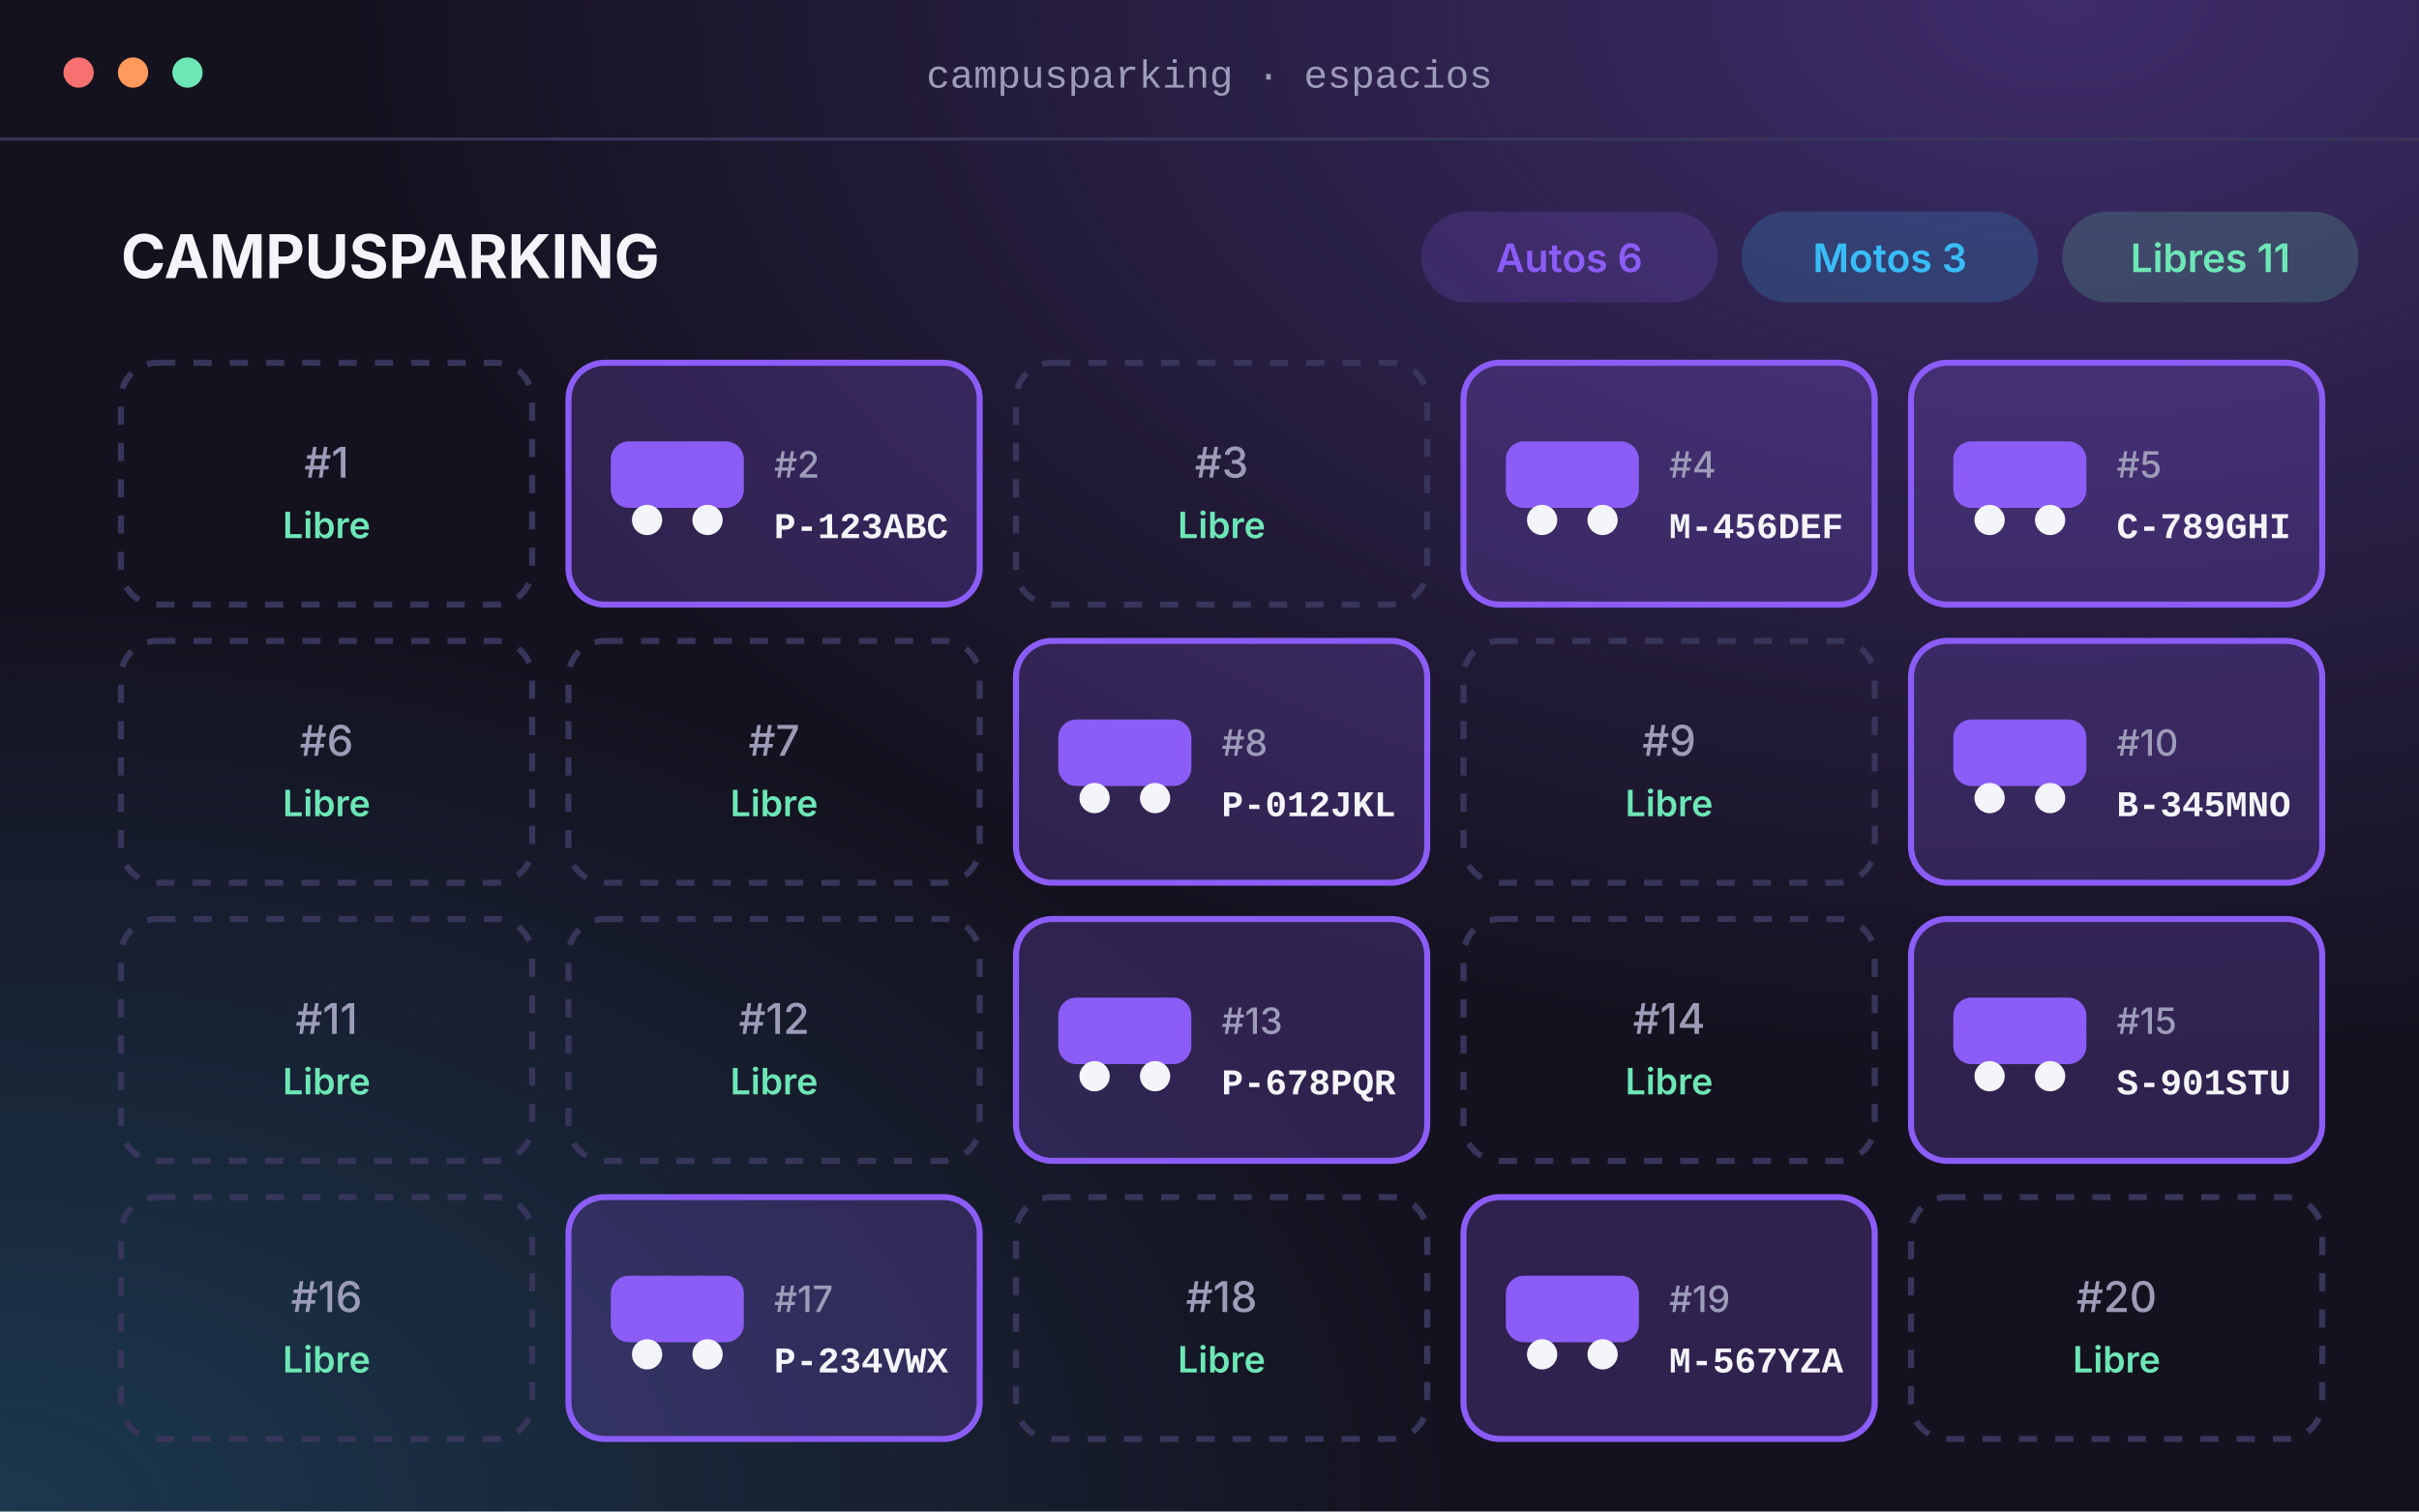
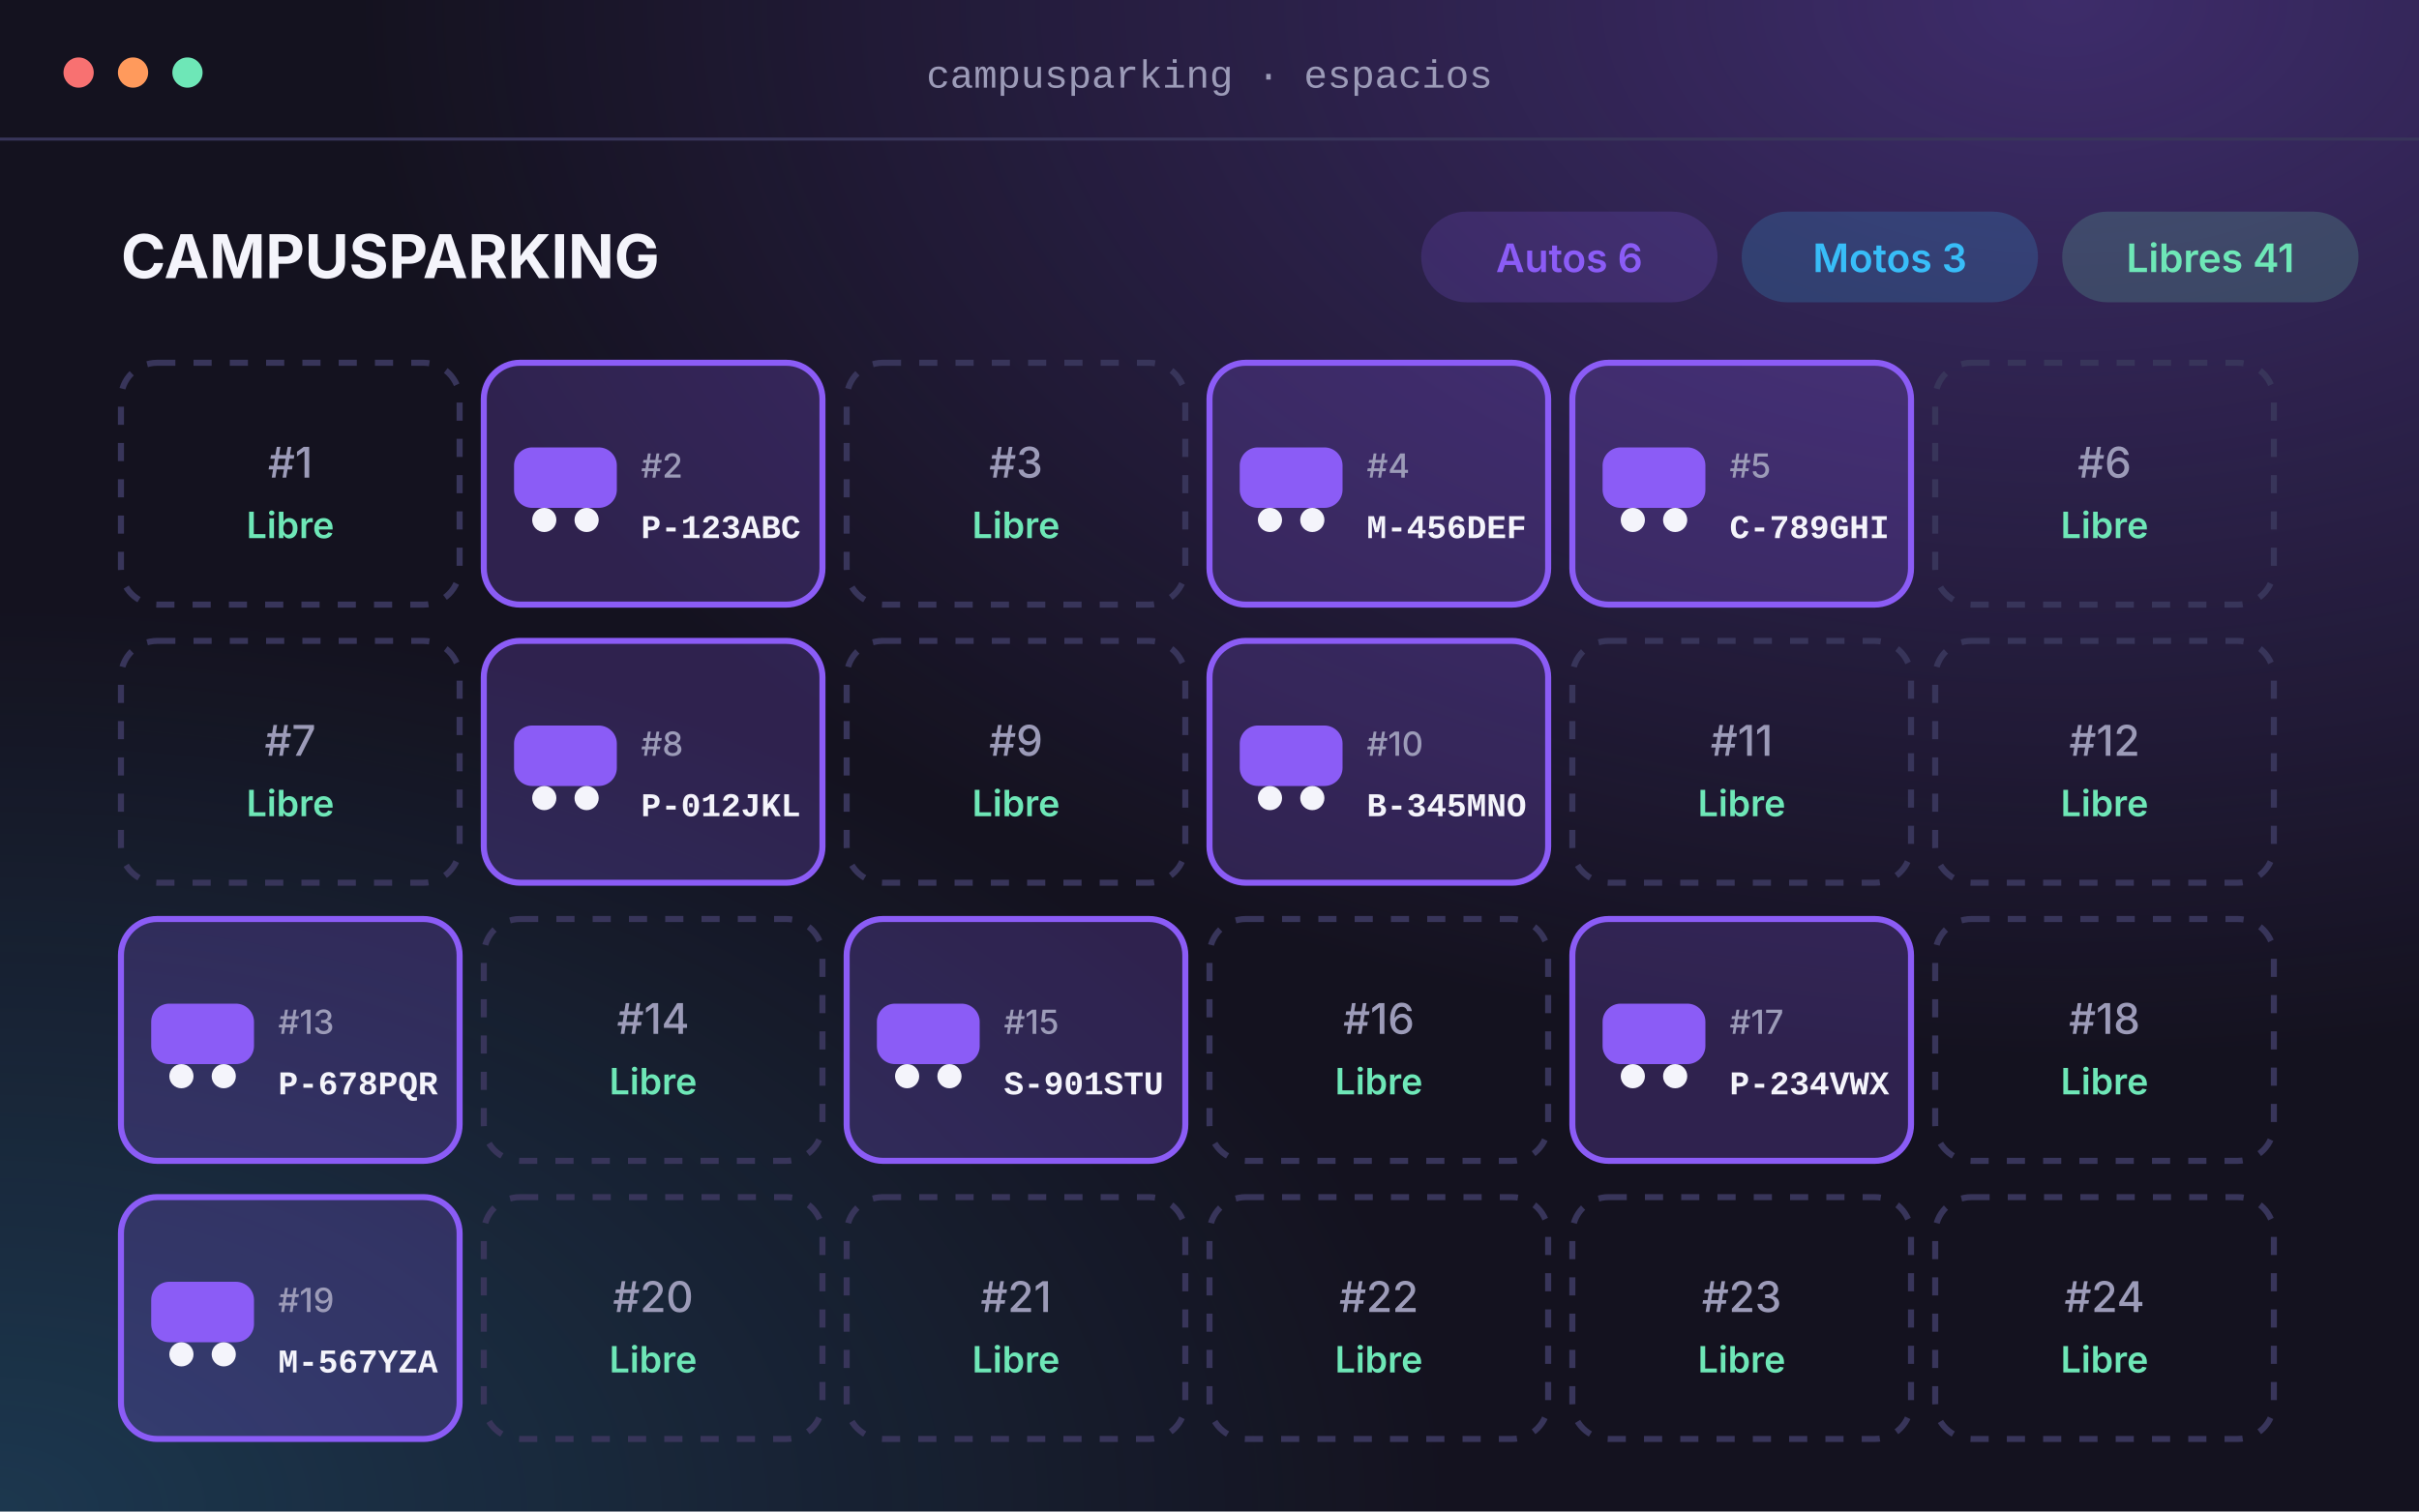
<svg xmlns="http://www.w3.org/2000/svg" viewBox="0 0 800 500">
  <defs>
    <radialGradient id="g1" cx="85%" cy="0%" r="70%">
      <stop offset="0" stop-color="#8b5cf6" stop-opacity=".35" />
      <stop offset="1" stop-color="#8b5cf6" stop-opacity="0" />
    </radialGradient>
    <radialGradient id="g2" cx="0%" cy="100%" r="60%">
      <stop offset="0" stop-color="#38bdf8" stop-opacity=".22" />
      <stop offset="1" stop-color="#38bdf8" stop-opacity="0" />
    </radialGradient>
    <linearGradient id="area" x1="0" y1="0" x2="0" y2="1">
      <stop offset="0" stop-color="#8b5cf6" stop-opacity=".45" />
      <stop offset="1" stop-color="#8b5cf6" stop-opacity="0" />
    </linearGradient>
  </defs>
  <rect width="800" height="500" fill="#14121f" />
  <rect width="800" height="500" fill="url(#g1)" />
  <rect width="800" height="500" fill="url(#g2)" />
  <circle cx="26" cy="24" r="5" fill="#f87171" />
  <circle cx="44" cy="24" r="5" fill="#ff9a5c" />
  <circle cx="62" cy="24" r="5" fill="#6ee7b7" />
  <text x="400" y="29" font-family="'Cascadia Code', Consolas, 'Courier New', monospace" font-size="13" font-weight="500" fill="#9c9bb8" text-anchor="middle" opacity="1" xml:space="preserve">campusparking · espacios</text>
  <line x1="0" y1="46" x2="800" y2="46" stroke="#38355a" stroke-width="1" stroke-linecap="round" />
  <text x="40" y="92" font-family="Inter, 'Segoe UI', Arial, sans-serif" font-size="20" font-weight="700" fill="#f4f4fb" text-anchor="start" opacity="1" xml:space="preserve">CAMPUSPARKING</text>
  <rect x="470" y="70" width="98" height="30" rx="15" fill="#8b5cf6" opacity="0.18" />
  <text x="519" y="90" font-family="Inter, 'Segoe UI', Arial, sans-serif" font-size="13" font-weight="600" fill="#8b5cf6" text-anchor="middle" opacity="1" xml:space="preserve">Autos 6</text>
  <rect x="576" y="70" width="98" height="30" rx="15" fill="#38bdf8" opacity="0.18" />
  <text x="625" y="90" font-family="Inter, 'Segoe UI', Arial, sans-serif" font-size="13" font-weight="600" fill="#38bdf8" text-anchor="middle" opacity="1" xml:space="preserve">Motos 3</text>
  <rect x="682" y="70" width="98" height="30" rx="15" fill="#6ee7b7" opacity="0.18" />
-   <text x="731" y="90" font-family="Inter, 'Segoe UI', Arial, sans-serif" font-size="13" font-weight="600" fill="#6ee7b7" text-anchor="middle" opacity="1" xml:space="preserve">Libres 11</text>
-   <rect x="40" y="120" width="136" height="80" rx="12" fill="none" opacity="1" stroke="#38355a" stroke-width="2" stroke-dasharray="6 6" />
-   <text x="108" y="158" font-family="Inter, 'Segoe UI', Arial, sans-serif" font-size="14" font-weight="500" fill="#9c9bb8" text-anchor="middle" opacity="1" xml:space="preserve">#1</text>
-   <text x="108" y="178" font-family="Inter, 'Segoe UI', Arial, sans-serif" font-size="12" font-weight="600" fill="#6ee7b7" text-anchor="middle" opacity="1" xml:space="preserve">Libre</text>
-   <rect x="188" y="120" width="136" height="80" rx="12" fill="#8b5cf6" opacity="0.22" />
-   <rect x="188" y="120" width="136" height="80" rx="12" fill="none" opacity="1" stroke="#8b5cf6" stroke-width="2" />
-   <rect x="202" y="146" width="44" height="22" rx="6" fill="#8b5cf6" opacity="1" />
-   <circle cx="214" cy="172" r="5" fill="#f4f4fb" />
-   <circle cx="234" cy="172" r="5" fill="#f4f4fb" />
-   <text x="256" y="158" font-family="Inter, 'Segoe UI', Arial, sans-serif" font-size="12" font-weight="500" fill="#9c9bb8" text-anchor="start" opacity="1" xml:space="preserve">#2</text>
-   <text x="256" y="178" font-family="'Cascadia Code', Consolas, 'Courier New', monospace" font-size="12" font-weight="600" fill="#f4f4fb" text-anchor="start" opacity="1" xml:space="preserve">P-123ABC</text>
-   <rect x="336" y="120" width="136" height="80" rx="12" fill="none" opacity="1" stroke="#38355a" stroke-width="2" stroke-dasharray="6 6" />
-   <text x="404" y="158" font-family="Inter, 'Segoe UI', Arial, sans-serif" font-size="14" font-weight="500" fill="#9c9bb8" text-anchor="middle" opacity="1" xml:space="preserve">#3</text>
-   <text x="404" y="178" font-family="Inter, 'Segoe UI', Arial, sans-serif" font-size="12" font-weight="600" fill="#6ee7b7" text-anchor="middle" opacity="1" xml:space="preserve">Libre</text>
-   <rect x="484" y="120" width="136" height="80" rx="12" fill="#8b5cf6" opacity="0.22" />
-   <rect x="484" y="120" width="136" height="80" rx="12" fill="none" opacity="1" stroke="#8b5cf6" stroke-width="2" />
-   <rect x="498" y="146" width="44" height="22" rx="6" fill="#8b5cf6" opacity="1" />
-   <circle cx="510" cy="172" r="5" fill="#f4f4fb" />
-   <circle cx="530" cy="172" r="5" fill="#f4f4fb" />
-   <text x="552" y="158" font-family="Inter, 'Segoe UI', Arial, sans-serif" font-size="12" font-weight="500" fill="#9c9bb8" text-anchor="start" opacity="1" xml:space="preserve">#4</text>
-   <text x="552" y="178" font-family="'Cascadia Code', Consolas, 'Courier New', monospace" font-size="12" font-weight="600" fill="#f4f4fb" text-anchor="start" opacity="1" xml:space="preserve">M-456DEF</text>
-   <rect x="632" y="120" width="136" height="80" rx="12" fill="#8b5cf6" opacity="0.22" />
-   <rect x="632" y="120" width="136" height="80" rx="12" fill="none" opacity="1" stroke="#8b5cf6" stroke-width="2" />
-   <rect x="646" y="146" width="44" height="22" rx="6" fill="#8b5cf6" opacity="1" />
-   <circle cx="658" cy="172" r="5" fill="#f4f4fb" />
-   <circle cx="678" cy="172" r="5" fill="#f4f4fb" />
-   <text x="700" y="158" font-family="Inter, 'Segoe UI', Arial, sans-serif" font-size="12" font-weight="500" fill="#9c9bb8" text-anchor="start" opacity="1" xml:space="preserve">#5</text>
-   <text x="700" y="178" font-family="'Cascadia Code', Consolas, 'Courier New', monospace" font-size="12" font-weight="600" fill="#f4f4fb" text-anchor="start" opacity="1" xml:space="preserve">C-789GHI</text>
-   <rect x="40" y="212" width="136" height="80" rx="12" fill="none" opacity="1" stroke="#38355a" stroke-width="2" stroke-dasharray="6 6" />
-   <text x="108" y="250" font-family="Inter, 'Segoe UI', Arial, sans-serif" font-size="14" font-weight="500" fill="#9c9bb8" text-anchor="middle" opacity="1" xml:space="preserve">#6</text>
-   <text x="108" y="270" font-family="Inter, 'Segoe UI', Arial, sans-serif" font-size="12" font-weight="600" fill="#6ee7b7" text-anchor="middle" opacity="1" xml:space="preserve">Libre</text>
-   <rect x="188" y="212" width="136" height="80" rx="12" fill="none" opacity="1" stroke="#38355a" stroke-width="2" stroke-dasharray="6 6" />
-   <text x="256" y="250" font-family="Inter, 'Segoe UI', Arial, sans-serif" font-size="14" font-weight="500" fill="#9c9bb8" text-anchor="middle" opacity="1" xml:space="preserve">#7</text>
-   <text x="256" y="270" font-family="Inter, 'Segoe UI', Arial, sans-serif" font-size="12" font-weight="600" fill="#6ee7b7" text-anchor="middle" opacity="1" xml:space="preserve">Libre</text>
-   <rect x="336" y="212" width="136" height="80" rx="12" fill="#8b5cf6" opacity="0.22" />
-   <rect x="336" y="212" width="136" height="80" rx="12" fill="none" opacity="1" stroke="#8b5cf6" stroke-width="2" />
-   <rect x="350" y="238" width="44" height="22" rx="6" fill="#8b5cf6" opacity="1" />
-   <circle cx="362" cy="264" r="5" fill="#f4f4fb" />
-   <circle cx="382" cy="264" r="5" fill="#f4f4fb" />
-   <text x="404" y="250" font-family="Inter, 'Segoe UI', Arial, sans-serif" font-size="12" font-weight="500" fill="#9c9bb8" text-anchor="start" opacity="1" xml:space="preserve">#8</text>
-   <text x="404" y="270" font-family="'Cascadia Code', Consolas, 'Courier New', monospace" font-size="12" font-weight="600" fill="#f4f4fb" text-anchor="start" opacity="1" xml:space="preserve">P-012JKL</text>
-   <rect x="484" y="212" width="136" height="80" rx="12" fill="none" opacity="1" stroke="#38355a" stroke-width="2" stroke-dasharray="6 6" />
-   <text x="552" y="250" font-family="Inter, 'Segoe UI', Arial, sans-serif" font-size="14" font-weight="500" fill="#9c9bb8" text-anchor="middle" opacity="1" xml:space="preserve">#9</text>
-   <text x="552" y="270" font-family="Inter, 'Segoe UI', Arial, sans-serif" font-size="12" font-weight="600" fill="#6ee7b7" text-anchor="middle" opacity="1" xml:space="preserve">Libre</text>
-   <rect x="632" y="212" width="136" height="80" rx="12" fill="#8b5cf6" opacity="0.22" />
-   <rect x="632" y="212" width="136" height="80" rx="12" fill="none" opacity="1" stroke="#8b5cf6" stroke-width="2" />
-   <rect x="646" y="238" width="44" height="22" rx="6" fill="#8b5cf6" opacity="1" />
-   <circle cx="658" cy="264" r="5" fill="#f4f4fb" />
-   <circle cx="678" cy="264" r="5" fill="#f4f4fb" />
-   <text x="700" y="250" font-family="Inter, 'Segoe UI', Arial, sans-serif" font-size="12" font-weight="500" fill="#9c9bb8" text-anchor="start" opacity="1" xml:space="preserve">#10</text>
-   <text x="700" y="270" font-family="'Cascadia Code', Consolas, 'Courier New', monospace" font-size="12" font-weight="600" fill="#f4f4fb" text-anchor="start" opacity="1" xml:space="preserve">B-345MNO</text>
-   <rect x="40" y="304" width="136" height="80" rx="12" fill="none" opacity="1" stroke="#38355a" stroke-width="2" stroke-dasharray="6 6" />
-   <text x="108" y="342" font-family="Inter, 'Segoe UI', Arial, sans-serif" font-size="14" font-weight="500" fill="#9c9bb8" text-anchor="middle" opacity="1" xml:space="preserve">#11</text>
-   <text x="108" y="362" font-family="Inter, 'Segoe UI', Arial, sans-serif" font-size="12" font-weight="600" fill="#6ee7b7" text-anchor="middle" opacity="1" xml:space="preserve">Libre</text>
-   <rect x="188" y="304" width="136" height="80" rx="12" fill="none" opacity="1" stroke="#38355a" stroke-width="2" stroke-dasharray="6 6" />
-   <text x="256" y="342" font-family="Inter, 'Segoe UI', Arial, sans-serif" font-size="14" font-weight="500" fill="#9c9bb8" text-anchor="middle" opacity="1" xml:space="preserve">#12</text>
-   <text x="256" y="362" font-family="Inter, 'Segoe UI', Arial, sans-serif" font-size="12" font-weight="600" fill="#6ee7b7" text-anchor="middle" opacity="1" xml:space="preserve">Libre</text>
-   <rect x="336" y="304" width="136" height="80" rx="12" fill="#8b5cf6" opacity="0.22" />
-   <rect x="336" y="304" width="136" height="80" rx="12" fill="none" opacity="1" stroke="#8b5cf6" stroke-width="2" />
-   <rect x="350" y="330" width="44" height="22" rx="6" fill="#8b5cf6" opacity="1" />
-   <circle cx="362" cy="356" r="5" fill="#f4f4fb" />
-   <circle cx="382" cy="356" r="5" fill="#f4f4fb" />
-   <text x="404" y="342" font-family="Inter, 'Segoe UI', Arial, sans-serif" font-size="12" font-weight="500" fill="#9c9bb8" text-anchor="start" opacity="1" xml:space="preserve">#13</text>
-   <text x="404" y="362" font-family="'Cascadia Code', Consolas, 'Courier New', monospace" font-size="12" font-weight="600" fill="#f4f4fb" text-anchor="start" opacity="1" xml:space="preserve">P-678PQR</text>
-   <rect x="484" y="304" width="136" height="80" rx="12" fill="none" opacity="1" stroke="#38355a" stroke-width="2" stroke-dasharray="6 6" />
-   <text x="552" y="342" font-family="Inter, 'Segoe UI', Arial, sans-serif" font-size="14" font-weight="500" fill="#9c9bb8" text-anchor="middle" opacity="1" xml:space="preserve">#14</text>
-   <text x="552" y="362" font-family="Inter, 'Segoe UI', Arial, sans-serif" font-size="12" font-weight="600" fill="#6ee7b7" text-anchor="middle" opacity="1" xml:space="preserve">Libre</text>
-   <rect x="632" y="304" width="136" height="80" rx="12" fill="#8b5cf6" opacity="0.22" />
-   <rect x="632" y="304" width="136" height="80" rx="12" fill="none" opacity="1" stroke="#8b5cf6" stroke-width="2" />
-   <rect x="646" y="330" width="44" height="22" rx="6" fill="#8b5cf6" opacity="1" />
-   <circle cx="658" cy="356" r="5" fill="#f4f4fb" />
-   <circle cx="678" cy="356" r="5" fill="#f4f4fb" />
-   <text x="700" y="342" font-family="Inter, 'Segoe UI', Arial, sans-serif" font-size="12" font-weight="500" fill="#9c9bb8" text-anchor="start" opacity="1" xml:space="preserve">#15</text>
-   <text x="700" y="362" font-family="'Cascadia Code', Consolas, 'Courier New', monospace" font-size="12" font-weight="600" fill="#f4f4fb" text-anchor="start" opacity="1" xml:space="preserve">S-901STU</text>
-   <rect x="40" y="396" width="136" height="80" rx="12" fill="none" opacity="1" stroke="#38355a" stroke-width="2" stroke-dasharray="6 6" />
-   <text x="108" y="434" font-family="Inter, 'Segoe UI', Arial, sans-serif" font-size="14" font-weight="500" fill="#9c9bb8" text-anchor="middle" opacity="1" xml:space="preserve">#16</text>
-   <text x="108" y="454" font-family="Inter, 'Segoe UI', Arial, sans-serif" font-size="12" font-weight="600" fill="#6ee7b7" text-anchor="middle" opacity="1" xml:space="preserve">Libre</text>
-   <rect x="188" y="396" width="136" height="80" rx="12" fill="#8b5cf6" opacity="0.22" />
-   <rect x="188" y="396" width="136" height="80" rx="12" fill="none" opacity="1" stroke="#8b5cf6" stroke-width="2" />
-   <rect x="202" y="422" width="44" height="22" rx="6" fill="#8b5cf6" opacity="1" />
-   <circle cx="214" cy="448" r="5" fill="#f4f4fb" />
-   <circle cx="234" cy="448" r="5" fill="#f4f4fb" />
-   <text x="256" y="434" font-family="Inter, 'Segoe UI', Arial, sans-serif" font-size="12" font-weight="500" fill="#9c9bb8" text-anchor="start" opacity="1" xml:space="preserve">#17</text>
-   <text x="256" y="454" font-family="'Cascadia Code', Consolas, 'Courier New', monospace" font-size="12" font-weight="600" fill="#f4f4fb" text-anchor="start" opacity="1" xml:space="preserve">P-234VWX</text>
-   <rect x="336" y="396" width="136" height="80" rx="12" fill="none" opacity="1" stroke="#38355a" stroke-width="2" stroke-dasharray="6 6" />
-   <text x="404" y="434" font-family="Inter, 'Segoe UI', Arial, sans-serif" font-size="14" font-weight="500" fill="#9c9bb8" text-anchor="middle" opacity="1" xml:space="preserve">#18</text>
-   <text x="404" y="454" font-family="Inter, 'Segoe UI', Arial, sans-serif" font-size="12" font-weight="600" fill="#6ee7b7" text-anchor="middle" opacity="1" xml:space="preserve">Libre</text>
-   <rect x="484" y="396" width="136" height="80" rx="12" fill="#8b5cf6" opacity="0.22" />
-   <rect x="484" y="396" width="136" height="80" rx="12" fill="none" opacity="1" stroke="#8b5cf6" stroke-width="2" />
-   <rect x="498" y="422" width="44" height="22" rx="6" fill="#8b5cf6" opacity="1" />
-   <circle cx="510" cy="448" r="5" fill="#f4f4fb" />
-   <circle cx="530" cy="448" r="5" fill="#f4f4fb" />
-   <text x="552" y="434" font-family="Inter, 'Segoe UI', Arial, sans-serif" font-size="12" font-weight="500" fill="#9c9bb8" text-anchor="start" opacity="1" xml:space="preserve">#19</text>
-   <text x="552" y="454" font-family="'Cascadia Code', Consolas, 'Courier New', monospace" font-size="12" font-weight="600" fill="#f4f4fb" text-anchor="start" opacity="1" xml:space="preserve">M-567YZA</text>
-   <rect x="632" y="396" width="136" height="80" rx="12" fill="none" opacity="1" stroke="#38355a" stroke-width="2" stroke-dasharray="6 6" />
-   <text x="700" y="434" font-family="Inter, 'Segoe UI', Arial, sans-serif" font-size="14" font-weight="500" fill="#9c9bb8" text-anchor="middle" opacity="1" xml:space="preserve">#20</text>
-   <text x="700" y="454" font-family="Inter, 'Segoe UI', Arial, sans-serif" font-size="12" font-weight="600" fill="#6ee7b7" text-anchor="middle" opacity="1" xml:space="preserve">Libre</text>
+   <text x="731" y="90" font-family="Inter, 'Segoe UI', Arial, sans-serif" font-size="13" font-weight="600" fill="#6ee7b7" text-anchor="middle" opacity="1" xml:space="preserve">Libres 41</text>
+   <rect x="40" y="120" width="112" height="80" rx="12" fill="none" opacity="1" stroke="#38355a" stroke-width="2" stroke-dasharray="6 6" />
+   <text x="96" y="158" font-family="Inter, 'Segoe UI', Arial, sans-serif" font-size="14" font-weight="500" fill="#9c9bb8" text-anchor="middle" opacity="1" xml:space="preserve">#1</text>
+   <text x="96" y="178" font-family="Inter, 'Segoe UI', Arial, sans-serif" font-size="12" font-weight="600" fill="#6ee7b7" text-anchor="middle" opacity="1" xml:space="preserve">Libre</text>
+   <rect x="160" y="120" width="112" height="80" rx="12" fill="#8b5cf6" opacity="0.22" />
+   <rect x="160" y="120" width="112" height="80" rx="12" fill="none" opacity="1" stroke="#8b5cf6" stroke-width="2" />
+   <rect x="170" y="148" width="34" height="20" rx="6" fill="#8b5cf6" opacity="1" />
+   <circle cx="180" cy="172" r="4" fill="#f4f4fb" />
+   <circle cx="194" cy="172" r="4" fill="#f4f4fb" />
+   <text x="212" y="158" font-family="Inter, 'Segoe UI', Arial, sans-serif" font-size="11" font-weight="500" fill="#9c9bb8" text-anchor="start" opacity="1" xml:space="preserve">#2</text>
+   <text x="212" y="178" font-family="'Cascadia Code', Consolas, 'Courier New', monospace" font-size="11" font-weight="600" fill="#f4f4fb" text-anchor="start" opacity="1" xml:space="preserve">P-123ABC</text>
+   <rect x="280" y="120" width="112" height="80" rx="12" fill="none" opacity="1" stroke="#38355a" stroke-width="2" stroke-dasharray="6 6" />
+   <text x="336" y="158" font-family="Inter, 'Segoe UI', Arial, sans-serif" font-size="14" font-weight="500" fill="#9c9bb8" text-anchor="middle" opacity="1" xml:space="preserve">#3</text>
+   <text x="336" y="178" font-family="Inter, 'Segoe UI', Arial, sans-serif" font-size="12" font-weight="600" fill="#6ee7b7" text-anchor="middle" opacity="1" xml:space="preserve">Libre</text>
+   <rect x="400" y="120" width="112" height="80" rx="12" fill="#8b5cf6" opacity="0.22" />
+   <rect x="400" y="120" width="112" height="80" rx="12" fill="none" opacity="1" stroke="#8b5cf6" stroke-width="2" />
+   <rect x="410" y="148" width="34" height="20" rx="6" fill="#8b5cf6" opacity="1" />
+   <circle cx="420" cy="172" r="4" fill="#f4f4fb" />
+   <circle cx="434" cy="172" r="4" fill="#f4f4fb" />
+   <text x="452" y="158" font-family="Inter, 'Segoe UI', Arial, sans-serif" font-size="11" font-weight="500" fill="#9c9bb8" text-anchor="start" opacity="1" xml:space="preserve">#4</text>
+   <text x="452" y="178" font-family="'Cascadia Code', Consolas, 'Courier New', monospace" font-size="11" font-weight="600" fill="#f4f4fb" text-anchor="start" opacity="1" xml:space="preserve">M-456DEF</text>
+   <rect x="520" y="120" width="112" height="80" rx="12" fill="#8b5cf6" opacity="0.22" />
+   <rect x="520" y="120" width="112" height="80" rx="12" fill="none" opacity="1" stroke="#8b5cf6" stroke-width="2" />
+   <rect x="530" y="148" width="34" height="20" rx="6" fill="#8b5cf6" opacity="1" />
+   <circle cx="540" cy="172" r="4" fill="#f4f4fb" />
+   <circle cx="554" cy="172" r="4" fill="#f4f4fb" />
+   <text x="572" y="158" font-family="Inter, 'Segoe UI', Arial, sans-serif" font-size="11" font-weight="500" fill="#9c9bb8" text-anchor="start" opacity="1" xml:space="preserve">#5</text>
+   <text x="572" y="178" font-family="'Cascadia Code', Consolas, 'Courier New', monospace" font-size="11" font-weight="600" fill="#f4f4fb" text-anchor="start" opacity="1" xml:space="preserve">C-789GHI</text>
+   <rect x="640" y="120" width="112" height="80" rx="12" fill="none" opacity="1" stroke="#38355a" stroke-width="2" stroke-dasharray="6 6" />
+   <text x="696" y="158" font-family="Inter, 'Segoe UI', Arial, sans-serif" font-size="14" font-weight="500" fill="#9c9bb8" text-anchor="middle" opacity="1" xml:space="preserve">#6</text>
+   <text x="696" y="178" font-family="Inter, 'Segoe UI', Arial, sans-serif" font-size="12" font-weight="600" fill="#6ee7b7" text-anchor="middle" opacity="1" xml:space="preserve">Libre</text>
+   <rect x="40" y="212" width="112" height="80" rx="12" fill="none" opacity="1" stroke="#38355a" stroke-width="2" stroke-dasharray="6 6" />
+   <text x="96" y="250" font-family="Inter, 'Segoe UI', Arial, sans-serif" font-size="14" font-weight="500" fill="#9c9bb8" text-anchor="middle" opacity="1" xml:space="preserve">#7</text>
+   <text x="96" y="270" font-family="Inter, 'Segoe UI', Arial, sans-serif" font-size="12" font-weight="600" fill="#6ee7b7" text-anchor="middle" opacity="1" xml:space="preserve">Libre</text>
+   <rect x="160" y="212" width="112" height="80" rx="12" fill="#8b5cf6" opacity="0.22" />
+   <rect x="160" y="212" width="112" height="80" rx="12" fill="none" opacity="1" stroke="#8b5cf6" stroke-width="2" />
+   <rect x="170" y="240" width="34" height="20" rx="6" fill="#8b5cf6" opacity="1" />
+   <circle cx="180" cy="264" r="4" fill="#f4f4fb" />
+   <circle cx="194" cy="264" r="4" fill="#f4f4fb" />
+   <text x="212" y="250" font-family="Inter, 'Segoe UI', Arial, sans-serif" font-size="11" font-weight="500" fill="#9c9bb8" text-anchor="start" opacity="1" xml:space="preserve">#8</text>
+   <text x="212" y="270" font-family="'Cascadia Code', Consolas, 'Courier New', monospace" font-size="11" font-weight="600" fill="#f4f4fb" text-anchor="start" opacity="1" xml:space="preserve">P-012JKL</text>
+   <rect x="280" y="212" width="112" height="80" rx="12" fill="none" opacity="1" stroke="#38355a" stroke-width="2" stroke-dasharray="6 6" />
+   <text x="336" y="250" font-family="Inter, 'Segoe UI', Arial, sans-serif" font-size="14" font-weight="500" fill="#9c9bb8" text-anchor="middle" opacity="1" xml:space="preserve">#9</text>
+   <text x="336" y="270" font-family="Inter, 'Segoe UI', Arial, sans-serif" font-size="12" font-weight="600" fill="#6ee7b7" text-anchor="middle" opacity="1" xml:space="preserve">Libre</text>
+   <rect x="400" y="212" width="112" height="80" rx="12" fill="#8b5cf6" opacity="0.22" />
+   <rect x="400" y="212" width="112" height="80" rx="12" fill="none" opacity="1" stroke="#8b5cf6" stroke-width="2" />
+   <rect x="410" y="240" width="34" height="20" rx="6" fill="#8b5cf6" opacity="1" />
+   <circle cx="420" cy="264" r="4" fill="#f4f4fb" />
+   <circle cx="434" cy="264" r="4" fill="#f4f4fb" />
+   <text x="452" y="250" font-family="Inter, 'Segoe UI', Arial, sans-serif" font-size="11" font-weight="500" fill="#9c9bb8" text-anchor="start" opacity="1" xml:space="preserve">#10</text>
+   <text x="452" y="270" font-family="'Cascadia Code', Consolas, 'Courier New', monospace" font-size="11" font-weight="600" fill="#f4f4fb" text-anchor="start" opacity="1" xml:space="preserve">B-345MNO</text>
+   <rect x="520" y="212" width="112" height="80" rx="12" fill="none" opacity="1" stroke="#38355a" stroke-width="2" stroke-dasharray="6 6" />
+   <text x="576" y="250" font-family="Inter, 'Segoe UI', Arial, sans-serif" font-size="14" font-weight="500" fill="#9c9bb8" text-anchor="middle" opacity="1" xml:space="preserve">#11</text>
+   <text x="576" y="270" font-family="Inter, 'Segoe UI', Arial, sans-serif" font-size="12" font-weight="600" fill="#6ee7b7" text-anchor="middle" opacity="1" xml:space="preserve">Libre</text>
+   <rect x="640" y="212" width="112" height="80" rx="12" fill="none" opacity="1" stroke="#38355a" stroke-width="2" stroke-dasharray="6 6" />
+   <text x="696" y="250" font-family="Inter, 'Segoe UI', Arial, sans-serif" font-size="14" font-weight="500" fill="#9c9bb8" text-anchor="middle" opacity="1" xml:space="preserve">#12</text>
+   <text x="696" y="270" font-family="Inter, 'Segoe UI', Arial, sans-serif" font-size="12" font-weight="600" fill="#6ee7b7" text-anchor="middle" opacity="1" xml:space="preserve">Libre</text>
+   <rect x="40" y="304" width="112" height="80" rx="12" fill="#8b5cf6" opacity="0.22" />
+   <rect x="40" y="304" width="112" height="80" rx="12" fill="none" opacity="1" stroke="#8b5cf6" stroke-width="2" />
+   <rect x="50" y="332" width="34" height="20" rx="6" fill="#8b5cf6" opacity="1" />
+   <circle cx="60" cy="356" r="4" fill="#f4f4fb" />
+   <circle cx="74" cy="356" r="4" fill="#f4f4fb" />
+   <text x="92" y="342" font-family="Inter, 'Segoe UI', Arial, sans-serif" font-size="11" font-weight="500" fill="#9c9bb8" text-anchor="start" opacity="1" xml:space="preserve">#13</text>
+   <text x="92" y="362" font-family="'Cascadia Code', Consolas, 'Courier New', monospace" font-size="11" font-weight="600" fill="#f4f4fb" text-anchor="start" opacity="1" xml:space="preserve">P-678PQR</text>
+   <rect x="160" y="304" width="112" height="80" rx="12" fill="none" opacity="1" stroke="#38355a" stroke-width="2" stroke-dasharray="6 6" />
+   <text x="216" y="342" font-family="Inter, 'Segoe UI', Arial, sans-serif" font-size="14" font-weight="500" fill="#9c9bb8" text-anchor="middle" opacity="1" xml:space="preserve">#14</text>
+   <text x="216" y="362" font-family="Inter, 'Segoe UI', Arial, sans-serif" font-size="12" font-weight="600" fill="#6ee7b7" text-anchor="middle" opacity="1" xml:space="preserve">Libre</text>
+   <rect x="280" y="304" width="112" height="80" rx="12" fill="#8b5cf6" opacity="0.22" />
+   <rect x="280" y="304" width="112" height="80" rx="12" fill="none" opacity="1" stroke="#8b5cf6" stroke-width="2" />
+   <rect x="290" y="332" width="34" height="20" rx="6" fill="#8b5cf6" opacity="1" />
+   <circle cx="300" cy="356" r="4" fill="#f4f4fb" />
+   <circle cx="314" cy="356" r="4" fill="#f4f4fb" />
+   <text x="332" y="342" font-family="Inter, 'Segoe UI', Arial, sans-serif" font-size="11" font-weight="500" fill="#9c9bb8" text-anchor="start" opacity="1" xml:space="preserve">#15</text>
+   <text x="332" y="362" font-family="'Cascadia Code', Consolas, 'Courier New', monospace" font-size="11" font-weight="600" fill="#f4f4fb" text-anchor="start" opacity="1" xml:space="preserve">S-901STU</text>
+   <rect x="400" y="304" width="112" height="80" rx="12" fill="none" opacity="1" stroke="#38355a" stroke-width="2" stroke-dasharray="6 6" />
+   <text x="456" y="342" font-family="Inter, 'Segoe UI', Arial, sans-serif" font-size="14" font-weight="500" fill="#9c9bb8" text-anchor="middle" opacity="1" xml:space="preserve">#16</text>
+   <text x="456" y="362" font-family="Inter, 'Segoe UI', Arial, sans-serif" font-size="12" font-weight="600" fill="#6ee7b7" text-anchor="middle" opacity="1" xml:space="preserve">Libre</text>
+   <rect x="520" y="304" width="112" height="80" rx="12" fill="#8b5cf6" opacity="0.22" />
+   <rect x="520" y="304" width="112" height="80" rx="12" fill="none" opacity="1" stroke="#8b5cf6" stroke-width="2" />
+   <rect x="530" y="332" width="34" height="20" rx="6" fill="#8b5cf6" opacity="1" />
+   <circle cx="540" cy="356" r="4" fill="#f4f4fb" />
+   <circle cx="554" cy="356" r="4" fill="#f4f4fb" />
+   <text x="572" y="342" font-family="Inter, 'Segoe UI', Arial, sans-serif" font-size="11" font-weight="500" fill="#9c9bb8" text-anchor="start" opacity="1" xml:space="preserve">#17</text>
+   <text x="572" y="362" font-family="'Cascadia Code', Consolas, 'Courier New', monospace" font-size="11" font-weight="600" fill="#f4f4fb" text-anchor="start" opacity="1" xml:space="preserve">P-234VWX</text>
+   <rect x="640" y="304" width="112" height="80" rx="12" fill="none" opacity="1" stroke="#38355a" stroke-width="2" stroke-dasharray="6 6" />
+   <text x="696" y="342" font-family="Inter, 'Segoe UI', Arial, sans-serif" font-size="14" font-weight="500" fill="#9c9bb8" text-anchor="middle" opacity="1" xml:space="preserve">#18</text>
+   <text x="696" y="362" font-family="Inter, 'Segoe UI', Arial, sans-serif" font-size="12" font-weight="600" fill="#6ee7b7" text-anchor="middle" opacity="1" xml:space="preserve">Libre</text>
+   <rect x="40" y="396" width="112" height="80" rx="12" fill="#8b5cf6" opacity="0.22" />
+   <rect x="40" y="396" width="112" height="80" rx="12" fill="none" opacity="1" stroke="#8b5cf6" stroke-width="2" />
+   <rect x="50" y="424" width="34" height="20" rx="6" fill="#8b5cf6" opacity="1" />
+   <circle cx="60" cy="448" r="4" fill="#f4f4fb" />
+   <circle cx="74" cy="448" r="4" fill="#f4f4fb" />
+   <text x="92" y="434" font-family="Inter, 'Segoe UI', Arial, sans-serif" font-size="11" font-weight="500" fill="#9c9bb8" text-anchor="start" opacity="1" xml:space="preserve">#19</text>
+   <text x="92" y="454" font-family="'Cascadia Code', Consolas, 'Courier New', monospace" font-size="11" font-weight="600" fill="#f4f4fb" text-anchor="start" opacity="1" xml:space="preserve">M-567YZA</text>
+   <rect x="160" y="396" width="112" height="80" rx="12" fill="none" opacity="1" stroke="#38355a" stroke-width="2" stroke-dasharray="6 6" />
+   <text x="216" y="434" font-family="Inter, 'Segoe UI', Arial, sans-serif" font-size="14" font-weight="500" fill="#9c9bb8" text-anchor="middle" opacity="1" xml:space="preserve">#20</text>
+   <text x="216" y="454" font-family="Inter, 'Segoe UI', Arial, sans-serif" font-size="12" font-weight="600" fill="#6ee7b7" text-anchor="middle" opacity="1" xml:space="preserve">Libre</text>
+   <rect x="280" y="396" width="112" height="80" rx="12" fill="none" opacity="1" stroke="#38355a" stroke-width="2" stroke-dasharray="6 6" />
+   <text x="336" y="434" font-family="Inter, 'Segoe UI', Arial, sans-serif" font-size="14" font-weight="500" fill="#9c9bb8" text-anchor="middle" opacity="1" xml:space="preserve">#21</text>
+   <text x="336" y="454" font-family="Inter, 'Segoe UI', Arial, sans-serif" font-size="12" font-weight="600" fill="#6ee7b7" text-anchor="middle" opacity="1" xml:space="preserve">Libre</text>
+   <rect x="400" y="396" width="112" height="80" rx="12" fill="none" opacity="1" stroke="#38355a" stroke-width="2" stroke-dasharray="6 6" />
+   <text x="456" y="434" font-family="Inter, 'Segoe UI', Arial, sans-serif" font-size="14" font-weight="500" fill="#9c9bb8" text-anchor="middle" opacity="1" xml:space="preserve">#22</text>
+   <text x="456" y="454" font-family="Inter, 'Segoe UI', Arial, sans-serif" font-size="12" font-weight="600" fill="#6ee7b7" text-anchor="middle" opacity="1" xml:space="preserve">Libre</text>
+   <rect x="520" y="396" width="112" height="80" rx="12" fill="none" opacity="1" stroke="#38355a" stroke-width="2" stroke-dasharray="6 6" />
+   <text x="576" y="434" font-family="Inter, 'Segoe UI', Arial, sans-serif" font-size="14" font-weight="500" fill="#9c9bb8" text-anchor="middle" opacity="1" xml:space="preserve">#23</text>
+   <text x="576" y="454" font-family="Inter, 'Segoe UI', Arial, sans-serif" font-size="12" font-weight="600" fill="#6ee7b7" text-anchor="middle" opacity="1" xml:space="preserve">Libre</text>
+   <rect x="640" y="396" width="112" height="80" rx="12" fill="none" opacity="1" stroke="#38355a" stroke-width="2" stroke-dasharray="6 6" />
+   <text x="696" y="434" font-family="Inter, 'Segoe UI', Arial, sans-serif" font-size="14" font-weight="500" fill="#9c9bb8" text-anchor="middle" opacity="1" xml:space="preserve">#24</text>
+   <text x="696" y="454" font-family="Inter, 'Segoe UI', Arial, sans-serif" font-size="12" font-weight="600" fill="#6ee7b7" text-anchor="middle" opacity="1" xml:space="preserve">Libre</text>
</svg>
